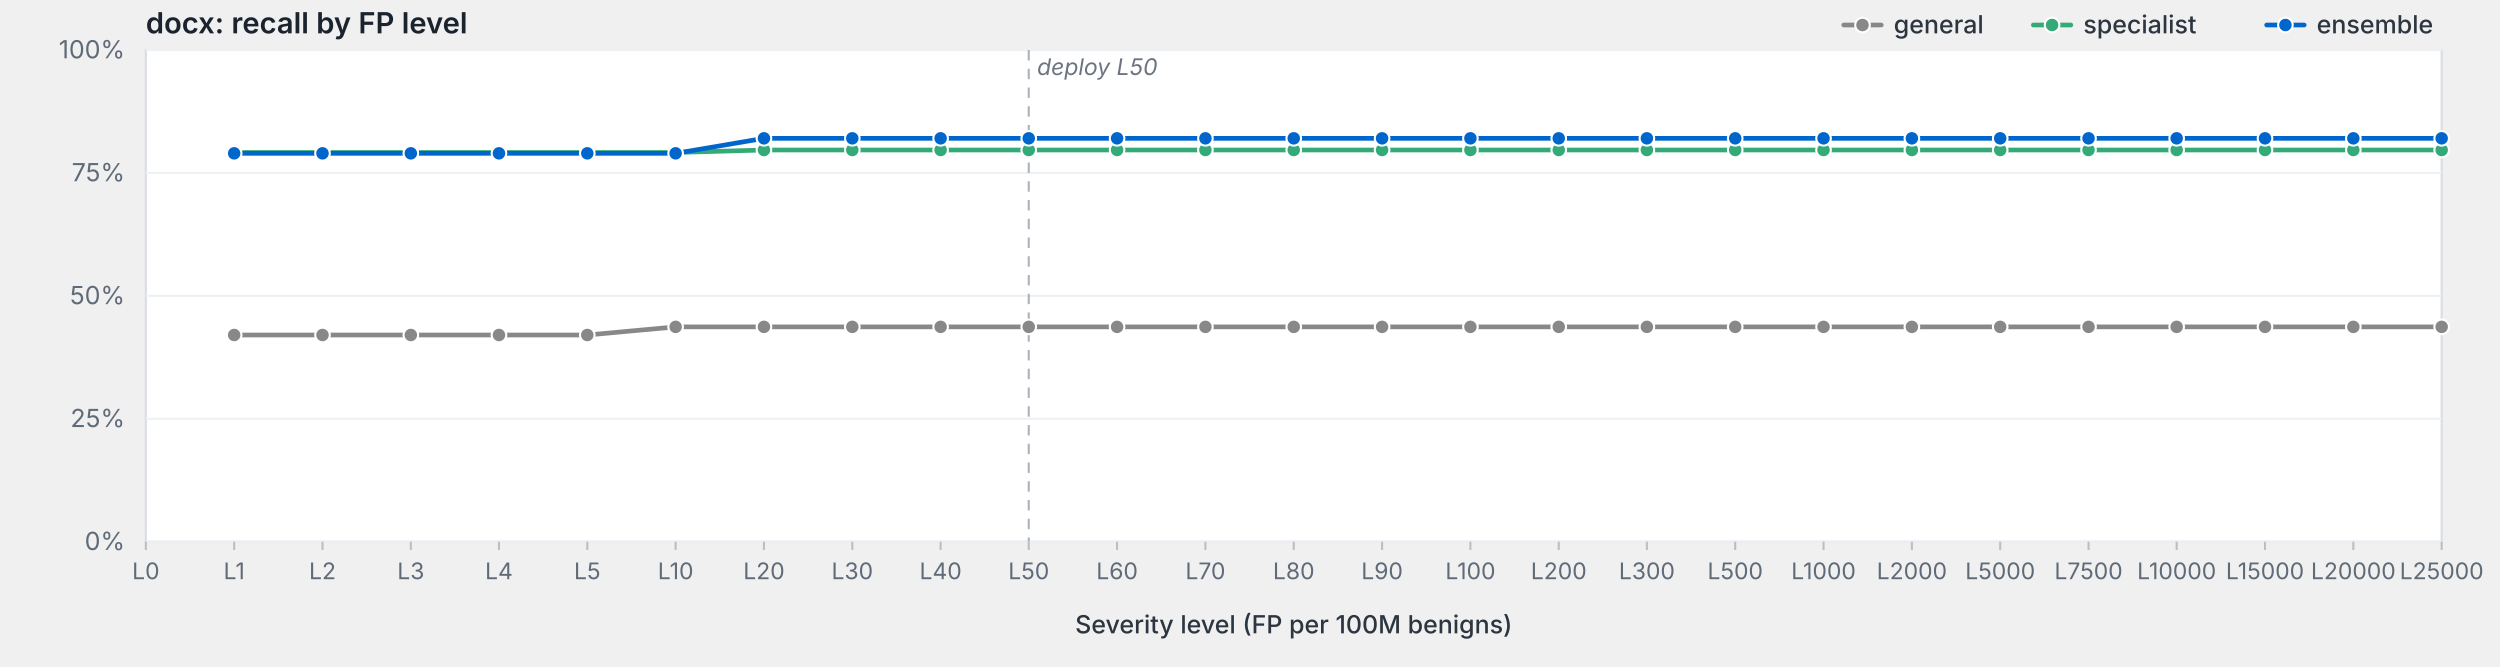
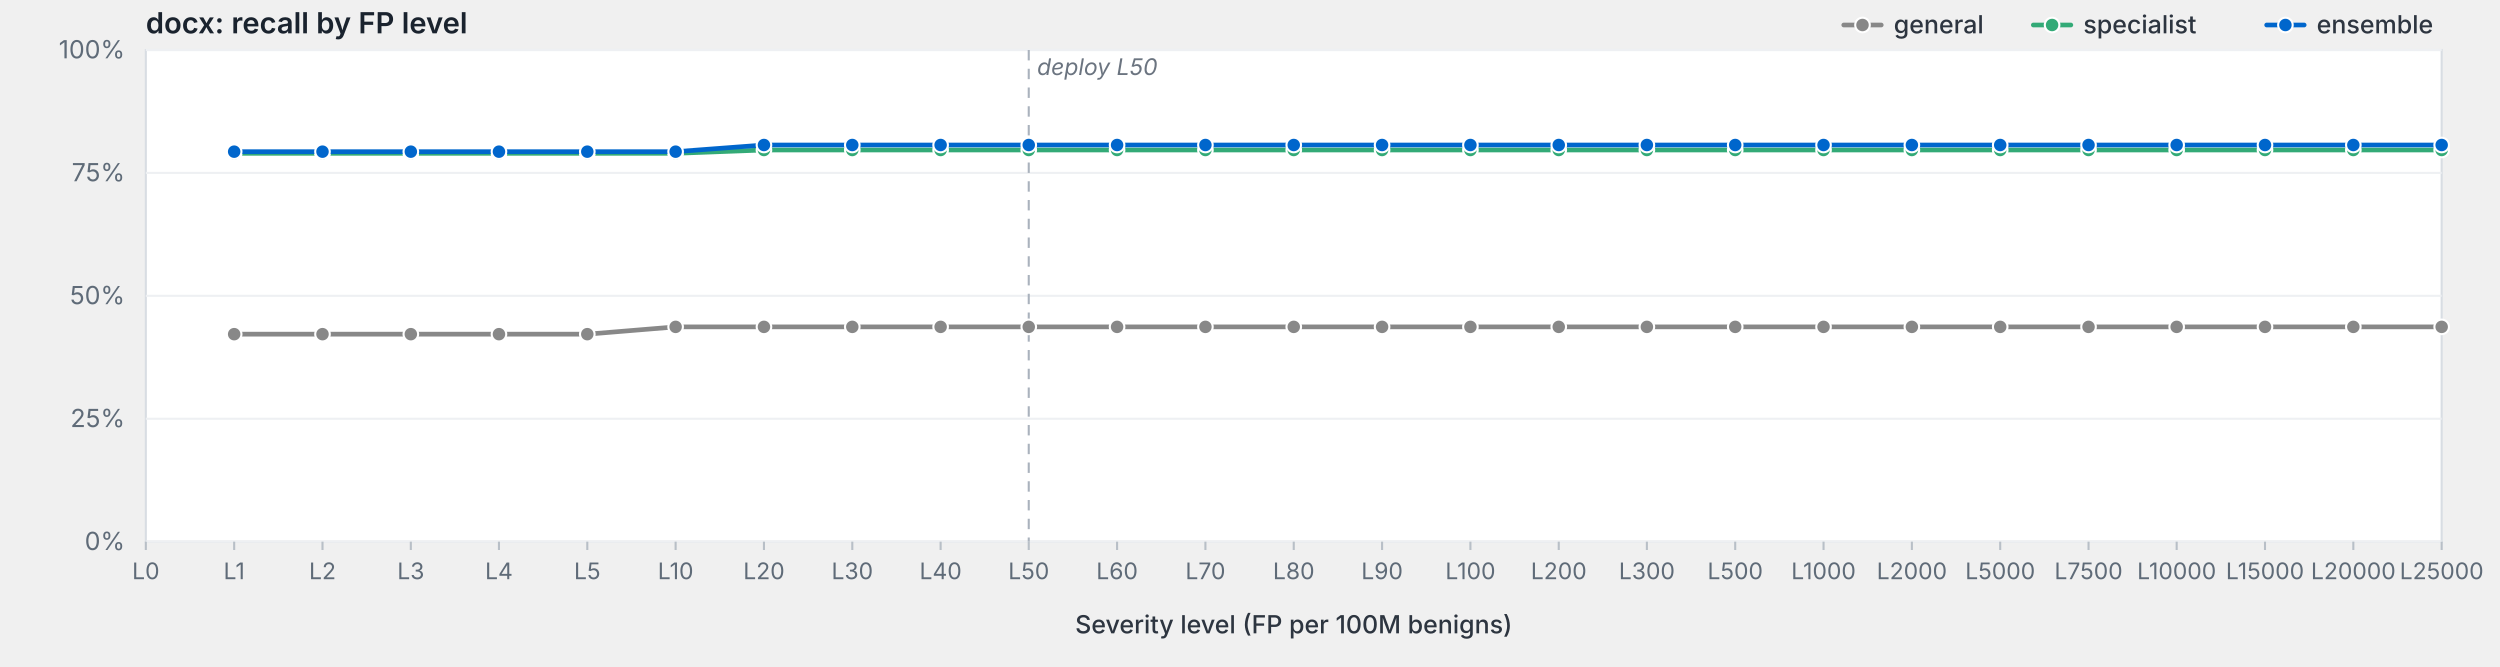
<svg xmlns="http://www.w3.org/2000/svg" viewBox="0 0 1200 320" width="1200" height="320" preserveAspectRatio="xMidYMid meet" role="img" aria-label="docx: recall by FP level">
  <style>svg { background: #fdfdfd; }.frame { fill: #fff; stroke: #d8dde3; stroke-width: 1; }.grid { stroke: #eef0f3; stroke-width: 1; }.tick { stroke: #b8bfc7; stroke-width: 1; }.axis-label { fill: #5f6b78; font-family: -apple-system, BlinkMacSystemFont, "Segoe UI", system-ui, sans-serif; font-size: 12px; }.x-label { fill: #5f6b78; font-family: -apple-system, BlinkMacSystemFont, "Segoe UI", system-ui, sans-serif; font-size: 11px; }.axis-title { fill: #2d3540; font-family: -apple-system, BlinkMacSystemFont, "Segoe UI", system-ui, sans-serif; font-size: 12px; font-weight: 500; }.title { fill: #1a232e; font-family: -apple-system, BlinkMacSystemFont, "Segoe UI", system-ui, sans-serif; font-size: 14px; font-weight: 600; }.deploy-marker { stroke: #aab2bd; stroke-width: 1; stroke-dasharray: 5,4; }.deploy-label { fill: #6b7480; font-family: -apple-system, BlinkMacSystemFont, "Segoe UI", system-ui, sans-serif; font-size: 11px; font-style: italic; }.curve { fill: none; stroke-width: 2.25; stroke-linejoin: round; stroke-linecap: round; }.marker { stroke: #fff; stroke-width: 1; }.legend-text { fill: #2d3540; font-family: -apple-system, BlinkMacSystemFont, "Segoe UI", system-ui, sans-serif; font-size: 12px; font-weight: 500; }</style>
  <text class="title" x="70" y="16">docx: recall by FP level</text>
  <rect class="frame" x="70" y="24" width="1102" height="236" />
  <line class="grid" x1="70" y1="260.0" x2="1172" y2="260.0" />
  <text class="axis-label" x="60" y="264.0" text-anchor="end">0%</text>
  <line class="grid" x1="70" y1="201.0" x2="1172" y2="201.0" />
  <text class="axis-label" x="60" y="205.0" text-anchor="end">25%</text>
  <line class="grid" x1="70" y1="142.0" x2="1172" y2="142.0" />
  <text class="axis-label" x="60" y="146.0" text-anchor="end">50%</text>
  <line class="grid" x1="70" y1="83.0" x2="1172" y2="83.0" />
  <text class="axis-label" x="60" y="87.0" text-anchor="end">75%</text>
  <line class="grid" x1="70" y1="24.0" x2="1172" y2="24.0" />
  <text class="axis-label" x="60" y="28.0" text-anchor="end">100%</text>
  <line class="deploy-marker" x1="493.8" y1="24" x2="493.8" y2="260" />
  <text class="deploy-label" x="497.8" y="36" text-anchor="start">deploy L50</text>
  <line class="tick" x1="70.0" y1="260" x2="70.0" y2="264" />
  <text class="x-label" x="70.0" y="278" text-anchor="middle">L0</text>
  <line class="tick" x1="112.4" y1="260" x2="112.4" y2="264" />
  <text class="x-label" x="112.4" y="278" text-anchor="middle">L1</text>
  <line class="tick" x1="154.8" y1="260" x2="154.8" y2="264" />
  <text class="x-label" x="154.8" y="278" text-anchor="middle">L2</text>
  <line class="tick" x1="197.2" y1="260" x2="197.2" y2="264" />
  <text class="x-label" x="197.2" y="278" text-anchor="middle">L3</text>
  <line class="tick" x1="239.5" y1="260" x2="239.5" y2="264" />
  <text class="x-label" x="239.5" y="278" text-anchor="middle">L4</text>
  <line class="tick" x1="281.9" y1="260" x2="281.9" y2="264" />
  <text class="x-label" x="281.9" y="278" text-anchor="middle">L5</text>
  <line class="tick" x1="324.3" y1="260" x2="324.3" y2="264" />
  <text class="x-label" x="324.3" y="278" text-anchor="middle">L10</text>
  <line class="tick" x1="366.7" y1="260" x2="366.7" y2="264" />
  <text class="x-label" x="366.7" y="278" text-anchor="middle">L20</text>
  <line class="tick" x1="409.1" y1="260" x2="409.1" y2="264" />
  <text class="x-label" x="409.1" y="278" text-anchor="middle">L30</text>
  <line class="tick" x1="451.5" y1="260" x2="451.5" y2="264" />
  <text class="x-label" x="451.5" y="278" text-anchor="middle">L40</text>
  <line class="tick" x1="493.8" y1="260" x2="493.8" y2="264" />
  <text class="x-label" x="493.8" y="278" text-anchor="middle">L50</text>
  <line class="tick" x1="536.2" y1="260" x2="536.2" y2="264" />
  <text class="x-label" x="536.2" y="278" text-anchor="middle">L60</text>
  <line class="tick" x1="578.6" y1="260" x2="578.6" y2="264" />
  <text class="x-label" x="578.6" y="278" text-anchor="middle">L70</text>
  <line class="tick" x1="621.0" y1="260" x2="621.0" y2="264" />
  <text class="x-label" x="621.0" y="278" text-anchor="middle">L80</text>
  <line class="tick" x1="663.4" y1="260" x2="663.4" y2="264" />
  <text class="x-label" x="663.4" y="278" text-anchor="middle">L90</text>
  <line class="tick" x1="705.8" y1="260" x2="705.8" y2="264" />
  <text class="x-label" x="705.8" y="278" text-anchor="middle">L100</text>
  <line class="tick" x1="748.2" y1="260" x2="748.2" y2="264" />
  <text class="x-label" x="748.2" y="278" text-anchor="middle">L200</text>
  <line class="tick" x1="790.5" y1="260" x2="790.5" y2="264" />
  <text class="x-label" x="790.5" y="278" text-anchor="middle">L300</text>
  <line class="tick" x1="832.9" y1="260" x2="832.9" y2="264" />
  <text class="x-label" x="832.9" y="278" text-anchor="middle">L500</text>
  <line class="tick" x1="875.3" y1="260" x2="875.3" y2="264" />
  <text class="x-label" x="875.3" y="278" text-anchor="middle">L1000</text>
  <line class="tick" x1="917.7" y1="260" x2="917.7" y2="264" />
  <text class="x-label" x="917.7" y="278" text-anchor="middle">L2000</text>
  <line class="tick" x1="960.1" y1="260" x2="960.1" y2="264" />
  <text class="x-label" x="960.1" y="278" text-anchor="middle">L5000</text>
  <line class="tick" x1="1002.5" y1="260" x2="1002.5" y2="264" />
  <text class="x-label" x="1002.5" y="278" text-anchor="middle">L7500</text>
  <line class="tick" x1="1044.8" y1="260" x2="1044.8" y2="264" />
  <text class="x-label" x="1044.8" y="278" text-anchor="middle">L10000</text>
  <line class="tick" x1="1087.2" y1="260" x2="1087.2" y2="264" />
  <text class="x-label" x="1087.2" y="278" text-anchor="middle">L15000</text>
  <line class="tick" x1="1129.6" y1="260" x2="1129.6" y2="264" />
  <text class="x-label" x="1129.6" y="278" text-anchor="middle">L20000</text>
  <line class="tick" x1="1172.0" y1="260" x2="1172.0" y2="264" />
  <text class="x-label" x="1172.0" y="278" text-anchor="middle">L25000</text>
  <text class="axis-title" x="621.0" y="304" text-anchor="middle">Severity level (FP per 100M benigns)</text>
-   <path class="curve" d="M112.4,160.8 L154.8,160.8 L197.2,160.8 L239.5,160.8 L281.9,160.8 L324.3,156.9 L366.7,156.9 L409.1,156.9 L451.5,156.9 L493.8,156.9 L536.2,156.9 L578.6,156.9 L621.0,156.9 L663.4,156.9 L705.8,156.9 L748.2,156.9 L790.5,156.9 L832.9,156.9 L875.3,156.9 L917.7,156.9 L960.1,156.9 L1002.5,156.9 L1044.8,156.9 L1087.2,156.9 L1129.6,156.9 L1172.0,156.9" stroke="#888" />
-   <circle class="marker" cx="112.4" cy="160.8" r="3.5" fill="#888" />
-   <circle class="marker" cx="154.8" cy="160.8" r="3.5" fill="#888" />
-   <circle class="marker" cx="197.2" cy="160.8" r="3.5" fill="#888" />
-   <circle class="marker" cx="239.5" cy="160.8" r="3.5" fill="#888" />
-   <circle class="marker" cx="281.9" cy="160.8" r="3.5" fill="#888" />
+   <path class="curve" d="M112.4,160.4 L154.8,160.4 L197.2,160.4 L239.5,160.4 L281.9,160.4 L324.3,156.9 L366.7,156.9 L409.1,156.9 L451.5,156.9 L493.8,156.9 L536.2,156.9 L578.6,156.9 L621.0,156.9 L663.4,156.9 L705.8,156.9 L748.2,156.9 L790.5,156.9 L832.9,156.9 L875.3,156.9 L917.7,156.9 L960.1,156.9 L1002.5,156.9 L1044.8,156.9 L1087.2,156.9 L1129.6,156.9 L1172.0,156.9" stroke="#888" />
+   <circle class="marker" cx="112.4" cy="160.4" r="3.5" fill="#888" />
+   <circle class="marker" cx="154.8" cy="160.4" r="3.5" fill="#888" />
+   <circle class="marker" cx="197.2" cy="160.4" r="3.5" fill="#888" />
+   <circle class="marker" cx="239.5" cy="160.4" r="3.5" fill="#888" />
+   <circle class="marker" cx="281.9" cy="160.4" r="3.5" fill="#888" />
  <circle class="marker" cx="324.3" cy="156.9" r="3.5" fill="#888" />
  <circle class="marker" cx="366.7" cy="156.9" r="3.5" fill="#888" />
  <circle class="marker" cx="409.1" cy="156.9" r="3.5" fill="#888" />
  <circle class="marker" cx="451.5" cy="156.9" r="3.5" fill="#888" />
  <circle class="marker" cx="493.8" cy="156.9" r="3.5" fill="#888" />
  <circle class="marker" cx="536.2" cy="156.9" r="3.5" fill="#888" />
  <circle class="marker" cx="578.6" cy="156.9" r="3.5" fill="#888" />
  <circle class="marker" cx="621.0" cy="156.9" r="3.5" fill="#888" />
  <circle class="marker" cx="663.4" cy="156.9" r="3.5" fill="#888" />
  <circle class="marker" cx="705.8" cy="156.9" r="3.5" fill="#888" />
  <circle class="marker" cx="748.2" cy="156.9" r="3.5" fill="#888" />
  <circle class="marker" cx="790.5" cy="156.9" r="3.5" fill="#888" />
  <circle class="marker" cx="832.9" cy="156.9" r="3.5" fill="#888" />
  <circle class="marker" cx="875.3" cy="156.9" r="3.5" fill="#888" />
  <circle class="marker" cx="917.7" cy="156.9" r="3.5" fill="#888" />
  <circle class="marker" cx="960.1" cy="156.9" r="3.5" fill="#888" />
  <circle class="marker" cx="1002.5" cy="156.9" r="3.5" fill="#888" />
  <circle class="marker" cx="1044.8" cy="156.9" r="3.5" fill="#888" />
  <circle class="marker" cx="1087.2" cy="156.9" r="3.5" fill="#888" />
  <circle class="marker" cx="1129.6" cy="156.9" r="3.5" fill="#888" />
  <circle class="marker" cx="1172.0" cy="156.9" r="3.5" fill="#888" />
-   <path class="curve" d="M112.4,73.2 L154.8,73.2 L197.2,73.2 L239.5,73.2 L281.9,73.2 L324.3,73.2 L366.7,72.0 L409.1,72.0 L451.5,72.0 L493.8,72.0 L536.2,72.0 L578.6,72.0 L621.0,72.0 L663.4,72.0 L705.8,72.0 L748.2,72.0 L790.5,72.0 L832.9,72.0 L875.3,72.0 L917.7,72.0 L960.1,72.0 L1002.5,72.0 L1044.8,72.0 L1087.2,72.0 L1129.6,72.0 L1172.0,72.0" stroke="#3a7" />
-   <circle class="marker" cx="112.4" cy="73.2" r="3.5" fill="#3a7" />
-   <circle class="marker" cx="154.8" cy="73.2" r="3.5" fill="#3a7" />
-   <circle class="marker" cx="197.2" cy="73.2" r="3.5" fill="#3a7" />
-   <circle class="marker" cx="239.5" cy="73.2" r="3.5" fill="#3a7" />
-   <circle class="marker" cx="281.9" cy="73.2" r="3.5" fill="#3a7" />
-   <circle class="marker" cx="324.3" cy="73.2" r="3.5" fill="#3a7" />
+   <path class="curve" d="M112.4,73.6 L154.8,73.6 L197.2,73.6 L239.5,73.6 L281.9,73.6 L324.3,73.6 L366.7,72.0 L409.1,72.0 L451.5,72.0 L493.8,72.0 L536.2,72.0 L578.6,72.0 L621.0,72.0 L663.4,72.0 L705.8,72.0 L748.2,72.0 L790.5,72.0 L832.9,72.0 L875.3,72.0 L917.7,72.0 L960.1,72.0 L1002.5,72.0 L1044.8,72.0 L1087.2,72.0 L1129.6,72.0 L1172.0,72.0" stroke="#3a7" />
+   <circle class="marker" cx="112.4" cy="73.6" r="3.5" fill="#3a7" />
+   <circle class="marker" cx="154.8" cy="73.6" r="3.5" fill="#3a7" />
+   <circle class="marker" cx="197.2" cy="73.6" r="3.5" fill="#3a7" />
+   <circle class="marker" cx="239.5" cy="73.6" r="3.5" fill="#3a7" />
+   <circle class="marker" cx="281.9" cy="73.6" r="3.5" fill="#3a7" />
+   <circle class="marker" cx="324.3" cy="73.6" r="3.5" fill="#3a7" />
  <circle class="marker" cx="366.7" cy="72.0" r="3.5" fill="#3a7" />
  <circle class="marker" cx="409.1" cy="72.0" r="3.5" fill="#3a7" />
  <circle class="marker" cx="451.5" cy="72.0" r="3.5" fill="#3a7" />
  <circle class="marker" cx="493.8" cy="72.0" r="3.5" fill="#3a7" />
  <circle class="marker" cx="536.2" cy="72.0" r="3.5" fill="#3a7" />
  <circle class="marker" cx="578.6" cy="72.0" r="3.5" fill="#3a7" />
  <circle class="marker" cx="621.0" cy="72.0" r="3.5" fill="#3a7" />
  <circle class="marker" cx="663.4" cy="72.0" r="3.5" fill="#3a7" />
  <circle class="marker" cx="705.8" cy="72.0" r="3.5" fill="#3a7" />
  <circle class="marker" cx="748.2" cy="72.0" r="3.5" fill="#3a7" />
  <circle class="marker" cx="790.5" cy="72.0" r="3.5" fill="#3a7" />
  <circle class="marker" cx="832.9" cy="72.0" r="3.5" fill="#3a7" />
  <circle class="marker" cx="875.3" cy="72.0" r="3.5" fill="#3a7" />
  <circle class="marker" cx="917.7" cy="72.0" r="3.5" fill="#3a7" />
  <circle class="marker" cx="960.1" cy="72.0" r="3.5" fill="#3a7" />
  <circle class="marker" cx="1002.5" cy="72.0" r="3.5" fill="#3a7" />
  <circle class="marker" cx="1044.8" cy="72.0" r="3.5" fill="#3a7" />
  <circle class="marker" cx="1087.2" cy="72.0" r="3.5" fill="#3a7" />
  <circle class="marker" cx="1129.6" cy="72.0" r="3.5" fill="#3a7" />
  <circle class="marker" cx="1172.0" cy="72.0" r="3.5" fill="#3a7" />
-   <path class="curve" d="M112.4,73.6 L154.8,73.6 L197.2,73.6 L239.5,73.6 L281.9,73.6 L324.3,73.6 L366.7,66.4 L409.1,66.4 L451.5,66.4 L493.8,66.4 L536.2,66.4 L578.6,66.4 L621.0,66.4 L663.4,66.4 L705.8,66.4 L748.2,66.4 L790.5,66.4 L832.9,66.4 L875.3,66.4 L917.7,66.4 L960.1,66.4 L1002.5,66.4 L1044.8,66.4 L1087.2,66.4 L1129.6,66.4 L1172.0,66.4" stroke="#06c" />
-   <circle class="marker" cx="112.4" cy="73.6" r="3.5" fill="#06c" />
-   <circle class="marker" cx="154.8" cy="73.6" r="3.5" fill="#06c" />
-   <circle class="marker" cx="197.2" cy="73.6" r="3.5" fill="#06c" />
-   <circle class="marker" cx="239.5" cy="73.6" r="3.5" fill="#06c" />
-   <circle class="marker" cx="281.9" cy="73.6" r="3.5" fill="#06c" />
-   <circle class="marker" cx="324.3" cy="73.6" r="3.5" fill="#06c" />
-   <circle class="marker" cx="366.7" cy="66.4" r="3.5" fill="#06c" />
-   <circle class="marker" cx="409.1" cy="66.4" r="3.5" fill="#06c" />
-   <circle class="marker" cx="451.5" cy="66.4" r="3.5" fill="#06c" />
-   <circle class="marker" cx="493.8" cy="66.4" r="3.5" fill="#06c" />
-   <circle class="marker" cx="536.2" cy="66.4" r="3.5" fill="#06c" />
-   <circle class="marker" cx="578.6" cy="66.4" r="3.5" fill="#06c" />
-   <circle class="marker" cx="621.0" cy="66.4" r="3.5" fill="#06c" />
-   <circle class="marker" cx="663.4" cy="66.4" r="3.5" fill="#06c" />
-   <circle class="marker" cx="705.8" cy="66.4" r="3.5" fill="#06c" />
-   <circle class="marker" cx="748.2" cy="66.4" r="3.5" fill="#06c" />
-   <circle class="marker" cx="790.5" cy="66.4" r="3.5" fill="#06c" />
-   <circle class="marker" cx="832.9" cy="66.4" r="3.5" fill="#06c" />
-   <circle class="marker" cx="875.3" cy="66.4" r="3.5" fill="#06c" />
-   <circle class="marker" cx="917.7" cy="66.4" r="3.5" fill="#06c" />
-   <circle class="marker" cx="960.1" cy="66.4" r="3.5" fill="#06c" />
-   <circle class="marker" cx="1002.5" cy="66.4" r="3.5" fill="#06c" />
-   <circle class="marker" cx="1044.8" cy="66.4" r="3.5" fill="#06c" />
-   <circle class="marker" cx="1087.2" cy="66.4" r="3.5" fill="#06c" />
-   <circle class="marker" cx="1129.6" cy="66.4" r="3.5" fill="#06c" />
-   <circle class="marker" cx="1172.0" cy="66.4" r="3.5" fill="#06c" />
+   <path class="curve" d="M112.4,72.8 L154.8,72.8 L197.2,72.8 L239.5,72.8 L281.9,72.8 L324.3,72.8 L366.7,69.6 L409.1,69.6 L451.5,69.6 L493.8,69.6 L536.2,69.6 L578.6,69.6 L621.0,69.6 L663.4,69.6 L705.8,69.6 L748.2,69.6 L790.5,69.6 L832.9,69.6 L875.3,69.6 L917.7,69.6 L960.1,69.6 L1002.5,69.6 L1044.8,69.6 L1087.2,69.6 L1129.6,69.6 L1172.0,69.6" stroke="#06c" />
+   <circle class="marker" cx="112.4" cy="72.8" r="3.5" fill="#06c" />
+   <circle class="marker" cx="154.8" cy="72.8" r="3.5" fill="#06c" />
+   <circle class="marker" cx="197.2" cy="72.8" r="3.5" fill="#06c" />
+   <circle class="marker" cx="239.5" cy="72.8" r="3.5" fill="#06c" />
+   <circle class="marker" cx="281.9" cy="72.8" r="3.5" fill="#06c" />
+   <circle class="marker" cx="324.3" cy="72.8" r="3.5" fill="#06c" />
+   <circle class="marker" cx="366.7" cy="69.6" r="3.5" fill="#06c" />
+   <circle class="marker" cx="409.1" cy="69.6" r="3.5" fill="#06c" />
+   <circle class="marker" cx="451.5" cy="69.6" r="3.5" fill="#06c" />
+   <circle class="marker" cx="493.8" cy="69.6" r="3.5" fill="#06c" />
+   <circle class="marker" cx="536.2" cy="69.6" r="3.5" fill="#06c" />
+   <circle class="marker" cx="578.6" cy="69.6" r="3.5" fill="#06c" />
+   <circle class="marker" cx="621.0" cy="69.6" r="3.5" fill="#06c" />
+   <circle class="marker" cx="663.4" cy="69.6" r="3.5" fill="#06c" />
+   <circle class="marker" cx="705.8" cy="69.6" r="3.5" fill="#06c" />
+   <circle class="marker" cx="748.2" cy="69.6" r="3.5" fill="#06c" />
+   <circle class="marker" cx="790.5" cy="69.6" r="3.5" fill="#06c" />
+   <circle class="marker" cx="832.9" cy="69.6" r="3.5" fill="#06c" />
+   <circle class="marker" cx="875.3" cy="69.6" r="3.5" fill="#06c" />
+   <circle class="marker" cx="917.7" cy="69.6" r="3.5" fill="#06c" />
+   <circle class="marker" cx="960.1" cy="69.6" r="3.5" fill="#06c" />
+   <circle class="marker" cx="1002.5" cy="69.6" r="3.5" fill="#06c" />
+   <circle class="marker" cx="1044.8" cy="69.6" r="3.5" fill="#06c" />
+   <circle class="marker" cx="1087.2" cy="69.6" r="3.5" fill="#06c" />
+   <circle class="marker" cx="1129.6" cy="69.6" r="3.5" fill="#06c" />
+   <circle class="marker" cx="1172.0" cy="69.6" r="3.5" fill="#06c" />
  <line x1="1088.0" y1="12.0" x2="1106.0" y2="12.0" stroke="#06c" stroke-width="2.25" stroke-linecap="round" />
  <circle cx="1097.0" cy="12.0" r="3.5" fill="#06c" stroke="#fff" stroke-width="1" />
  <text class="legend-text" x="1112.0" y="16.0">ensemble</text>
  <line x1="976.0" y1="12.0" x2="994.0" y2="12.0" stroke="#3a7" stroke-width="2.25" stroke-linecap="round" />
  <circle cx="985.0" cy="12.0" r="3.5" fill="#3a7" stroke="#fff" stroke-width="1" />
  <text class="legend-text" x="1000.0" y="16.0">specialist</text>
  <line x1="885.0" y1="12.0" x2="903.0" y2="12.0" stroke="#888" stroke-width="2.25" stroke-linecap="round" />
  <circle cx="894.0" cy="12.0" r="3.5" fill="#888" stroke="#fff" stroke-width="1" />
  <text class="legend-text" x="909.0" y="16.0">general</text>
</svg>
